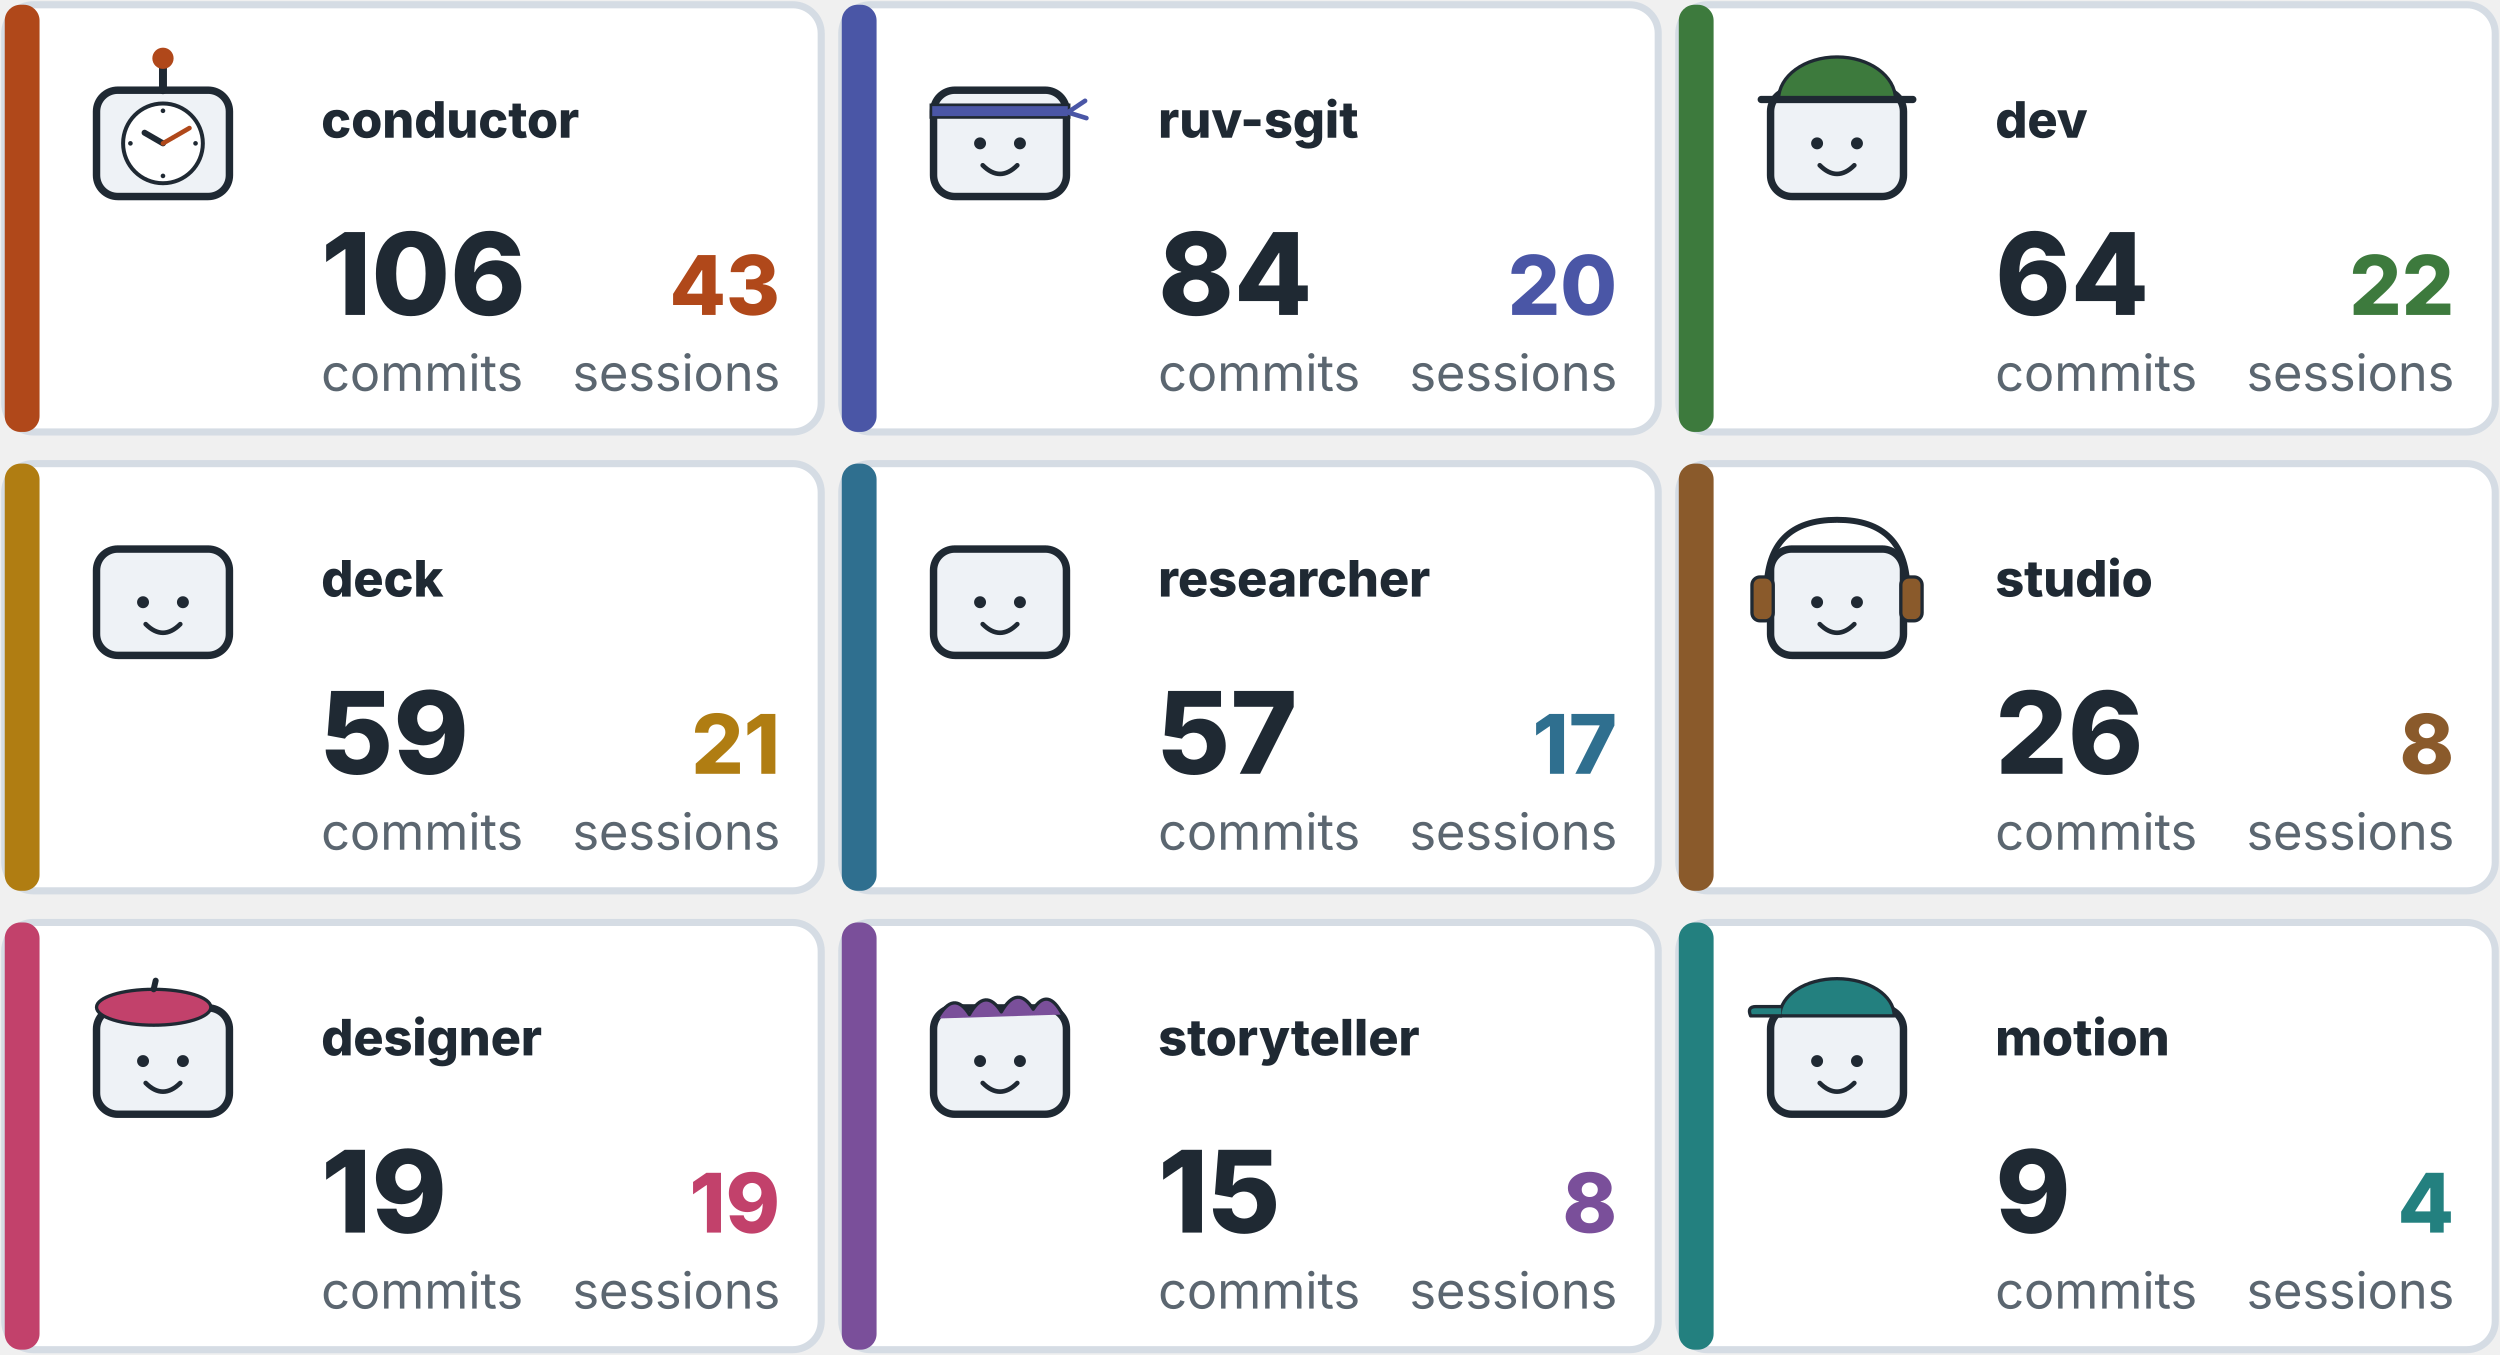
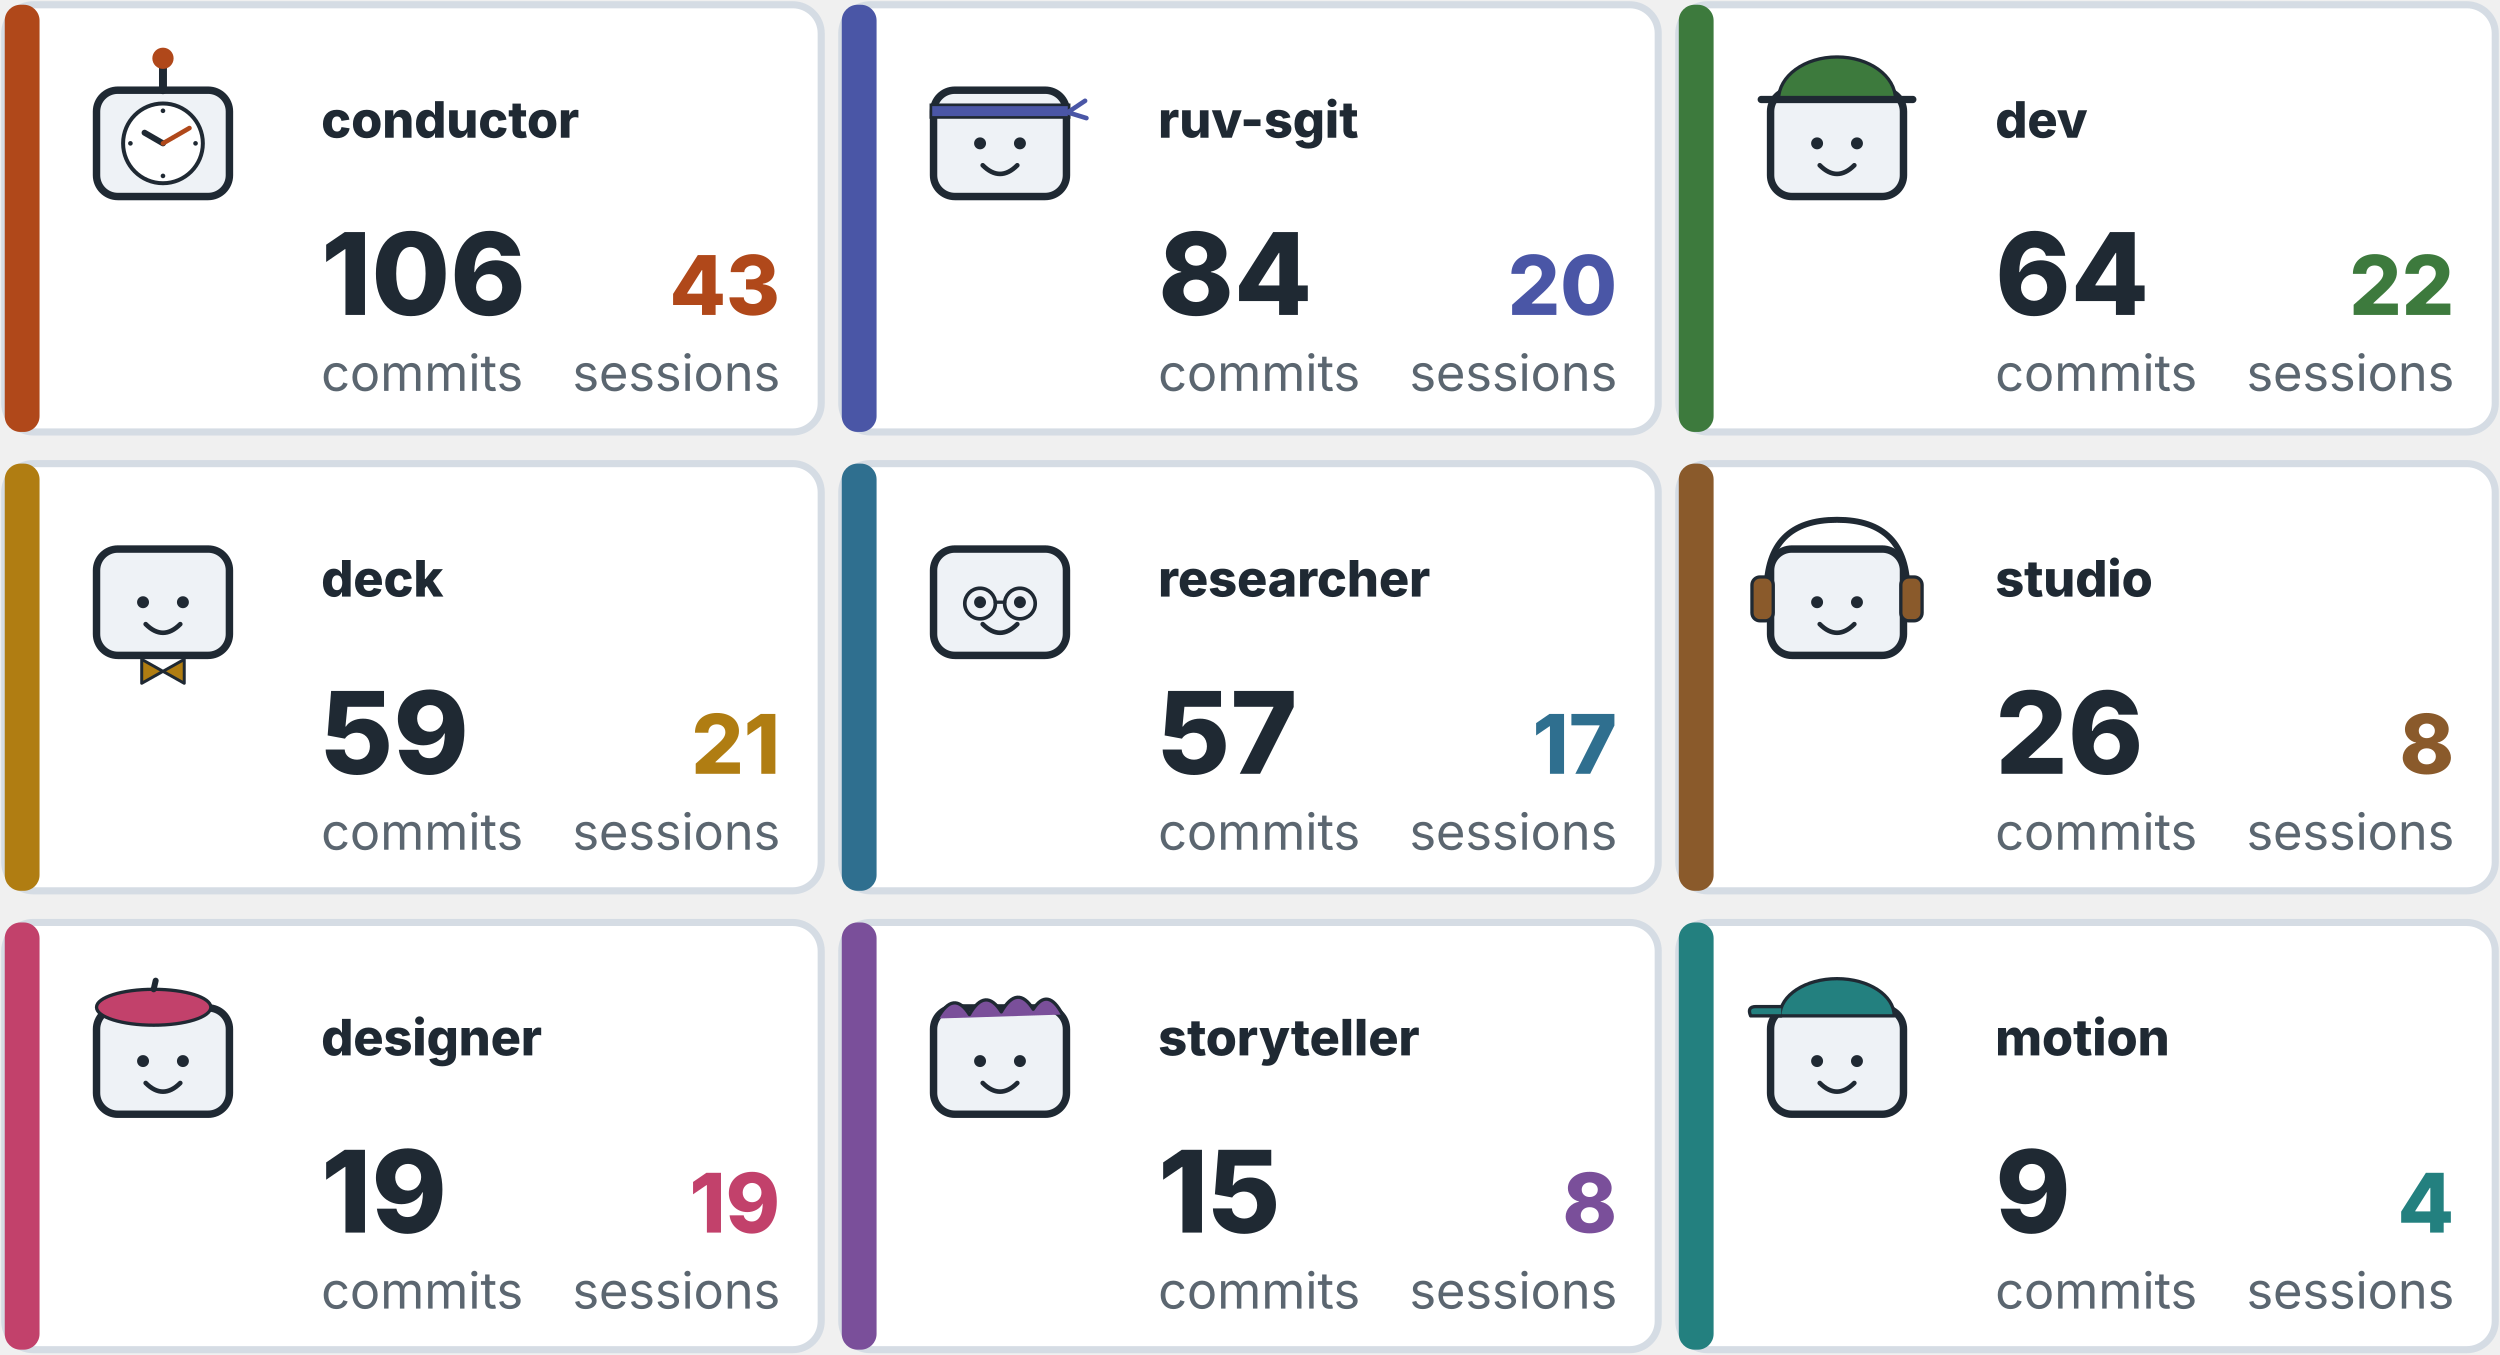
<svg xmlns="http://www.w3.org/2000/svg" width="158mm" height="85.6mm" viewBox="0 0 158 85.6" role="img" aria-label="The team's tally: nine cards, each member's commits and sessions for the day, the conductor's first">
  <rect x="0.3" y="0.3" width="51.6" height="27.0" rx="1.8" fill="#fff" stroke="#d5dce4" stroke-width=".45" />
  <rect x="0.3" y="0.3" width="2.2" height="27.0" rx="1" fill="#b0481a" />
  <g transform="translate(1.90 1.50) scale(.42)">
    <rect x="10" y="10" width="20" height="16" rx="3.2" fill="#eef2f6" stroke="#1f2933" stroke-width="1.12" />
    <circle cx="20" cy="18" r="6" fill="#ffffff" stroke="#1f2933" stroke-width=".6" />
    <circle cx="24.90" cy="18.00" r=".35" fill="#1f2933" />
    <circle cx="20.00" cy="22.90" r=".35" fill="#1f2933" />
    <circle cx="15.10" cy="18.00" r=".35" fill="#1f2933" />
    <circle cx="20.00" cy="13.10" r=".35" fill="#1f2933" />
    <line x1="20.00" y1="18.00" x2="17.23" y2="16.40" stroke="#1f2933" stroke-width="0.9" stroke-linecap="round" />
    <line x1="20.00" y1="18.00" x2="23.98" y2="15.70" stroke="#b0481a" stroke-width="0.7" stroke-linecap="round" />
    <line x1="20.00" y1="10.00" x2="20.00" y2="6.40" stroke="#1f2933" stroke-width="1.2" stroke-linecap="round" />
    <circle cx="20" cy="5.2" r="1.6" fill="#b0481a" />
  </g>
  <text x="20.30" y="8.70" font-family="Inter, Helvetica, Arial, sans-serif" font-size="3.18" font-weight="800" fill="#1f2933" text-anchor="start">conductor</text>
  <text x="20.30" y="19.90" font-family="Inter, Helvetica, Arial, sans-serif" font-size="7.2" font-weight="800" fill="#1f2933" text-anchor="start">106</text>
  <text x="20.30" y="24.70" font-family="Inter, Helvetica, Arial, sans-serif" font-size="3.18" font-weight="400" fill="#5b6670" text-anchor="start">commits</text>
  <text x="49.30" y="19.90" font-family="Inter, Helvetica, Arial, sans-serif" font-size="5.2" font-weight="800" fill="#b0481a" text-anchor="end">43</text>
  <text x="49.30" y="24.70" font-family="Inter, Helvetica, Arial, sans-serif" font-size="3.18" font-weight="400" fill="#5b6670" text-anchor="end">sessions</text>
  <rect x="53.2" y="0.3" width="51.6" height="27.0" rx="1.8" fill="#fff" stroke="#d5dce4" stroke-width=".45" />
  <rect x="53.2" y="0.3" width="2.2" height="27.0" rx="1" fill="#4a56a6" />
  <g transform="translate(54.80 1.50) scale(.42)">
    <rect x="10" y="10" width="20" height="16" rx="3.2" fill="#eef2f6" stroke="#1f2933" stroke-width="1.12" />
    <circle cx="17" cy="18" r=".9" fill="#1f2933" />
    <circle cx="23" cy="18" r=".9" fill="#1f2933" />
    <path d="M17.4 21.3 Q20 23.9 22.6 21.3" fill="none" stroke="#1f2933" stroke-width="0.7" stroke-linecap="round" stroke-linejoin="round" />
    <rect x="9.6" y="12.2" width="20.8" height="1.9" fill="#4a56a6" stroke="#1f2933" stroke-width=".4" />
    <path d="M30.4 13.2 l2.4 -1.6 M30.4 13.4 l2.6 .8" fill="none" stroke="#4a56a6" stroke-width="0.7" stroke-linecap="round" stroke-linejoin="round" />
  </g>
  <text x="73.20" y="8.70" font-family="Inter, Helvetica, Arial, sans-serif" font-size="3.18" font-weight="800" fill="#1f2933" text-anchor="start">ruv-sgit</text>
  <text x="73.20" y="19.90" font-family="Inter, Helvetica, Arial, sans-serif" font-size="7.2" font-weight="800" fill="#1f2933" text-anchor="start">84</text>
  <text x="73.20" y="24.70" font-family="Inter, Helvetica, Arial, sans-serif" font-size="3.18" font-weight="400" fill="#5b6670" text-anchor="start">commits</text>
  <text x="102.20" y="19.90" font-family="Inter, Helvetica, Arial, sans-serif" font-size="5.2" font-weight="800" fill="#4a56a6" text-anchor="end">20</text>
  <text x="102.20" y="24.70" font-family="Inter, Helvetica, Arial, sans-serif" font-size="3.18" font-weight="400" fill="#5b6670" text-anchor="end">sessions</text>
  <rect x="106.1" y="0.3" width="51.6" height="27.0" rx="1.8" fill="#fff" stroke="#d5dce4" stroke-width=".45" />
  <rect x="106.1" y="0.3" width="2.2" height="27.0" rx="1" fill="#3d7a3d" />
  <g transform="translate(107.70 1.50) scale(.42)">
    <rect x="10" y="10" width="20" height="16" rx="3.2" fill="#eef2f6" stroke="#1f2933" stroke-width="1.12" />
    <circle cx="17" cy="18" r=".9" fill="#1f2933" />
    <circle cx="23" cy="18" r=".9" fill="#1f2933" />
    <path d="M17.4 21.3 Q20 23.9 22.6 21.3" fill="none" stroke="#1f2933" stroke-width="0.7" stroke-linecap="round" stroke-linejoin="round" />
    <path d="M11.2 11.4 a8.8 6.4 0 0 1 17.6 0 z" fill="#3d7a3d" stroke="#1f2933" stroke-width="0.5" stroke-linecap="round" stroke-linejoin="round" />
    <line x1="8.60" y1="11.40" x2="31.40" y2="11.40" stroke="#1f2933" stroke-width="1.1" stroke-linecap="round" />
  </g>
  <text x="126.10" y="8.70" font-family="Inter, Helvetica, Arial, sans-serif" font-size="3.18" font-weight="800" fill="#1f2933" text-anchor="start">dev</text>
  <text x="126.10" y="19.90" font-family="Inter, Helvetica, Arial, sans-serif" font-size="7.2" font-weight="800" fill="#1f2933" text-anchor="start">64</text>
  <text x="126.10" y="24.70" font-family="Inter, Helvetica, Arial, sans-serif" font-size="3.18" font-weight="400" fill="#5b6670" text-anchor="start">commits</text>
  <text x="155.10" y="19.90" font-family="Inter, Helvetica, Arial, sans-serif" font-size="5.2" font-weight="800" fill="#3d7a3d" text-anchor="end">22</text>
  <text x="155.10" y="24.70" font-family="Inter, Helvetica, Arial, sans-serif" font-size="3.18" font-weight="400" fill="#5b6670" text-anchor="end">sessions</text>
  <rect x="0.3" y="29.3" width="51.6" height="27.0" rx="1.8" fill="#fff" stroke="#d5dce4" stroke-width=".45" />
  <rect x="0.3" y="29.3" width="2.2" height="27.0" rx="1" fill="#b07d12" />
  <g transform="translate(1.90 30.50) scale(.42)">
    <rect x="10" y="10" width="20" height="16" rx="3.2" fill="#eef2f6" stroke="#1f2933" stroke-width="1.12" />
    <circle cx="17" cy="18" r=".9" fill="#1f2933" />
    <circle cx="23" cy="18" r=".9" fill="#1f2933" />
    <path d="M17.4 21.3 Q20 23.9 22.6 21.3" fill="none" stroke="#1f2933" stroke-width="0.7" stroke-linecap="round" stroke-linejoin="round" />
+     <path d="M20 28.4 l-3.2 -1.8 v3.6 z M20 28.4 l3.2 -1.8 v3.6 z" fill="#b07d12" stroke="#1f2933" stroke-width="0.45" stroke-linecap="round" stroke-linejoin="round" />
  </g>
  <text x="20.30" y="37.70" font-family="Inter, Helvetica, Arial, sans-serif" font-size="3.18" font-weight="800" fill="#1f2933" text-anchor="start">deck</text>
  <text x="20.30" y="48.90" font-family="Inter, Helvetica, Arial, sans-serif" font-size="7.2" font-weight="800" fill="#1f2933" text-anchor="start">59</text>
  <text x="20.30" y="53.70" font-family="Inter, Helvetica, Arial, sans-serif" font-size="3.18" font-weight="400" fill="#5b6670" text-anchor="start">commits</text>
  <text x="49.30" y="48.90" font-family="Inter, Helvetica, Arial, sans-serif" font-size="5.2" font-weight="800" fill="#b07d12" text-anchor="end">21</text>
  <text x="49.30" y="53.70" font-family="Inter, Helvetica, Arial, sans-serif" font-size="3.18" font-weight="400" fill="#5b6670" text-anchor="end">sessions</text>
  <rect x="53.2" y="29.3" width="51.6" height="27.0" rx="1.8" fill="#fff" stroke="#d5dce4" stroke-width=".45" />
  <rect x="53.2" y="29.3" width="2.2" height="27.0" rx="1" fill="#2f6f8f" />
  <g transform="translate(54.80 30.50) scale(.42)">
    <rect x="10" y="10" width="20" height="16" rx="3.2" fill="#eef2f6" stroke="#1f2933" stroke-width="1.12" />
    <circle cx="17" cy="18" r=".9" fill="#1f2933" />
    <circle cx="23" cy="18" r=".9" fill="#1f2933" />
    <path d="M17.4 21.3 Q20 23.9 22.6 21.3" fill="none" stroke="#1f2933" stroke-width="0.7" stroke-linecap="round" stroke-linejoin="round" />
+     <circle cx="17" cy="18.2" r="2.3" fill="none" stroke="#1f2933" stroke-width=".55" />
+     <circle cx="23" cy="18.2" r="2.3" fill="none" stroke="#1f2933" stroke-width=".55" />
+     <line x1="19.30" y1="18.00" x2="20.70" y2="18.00" stroke="#1f2933" stroke-width="0.5" stroke-linecap="round" />
  </g>
  <text x="73.20" y="37.70" font-family="Inter, Helvetica, Arial, sans-serif" font-size="3.18" font-weight="800" fill="#1f2933" text-anchor="start">researcher</text>
  <text x="73.20" y="48.90" font-family="Inter, Helvetica, Arial, sans-serif" font-size="7.2" font-weight="800" fill="#1f2933" text-anchor="start">57</text>
  <text x="73.20" y="53.70" font-family="Inter, Helvetica, Arial, sans-serif" font-size="3.18" font-weight="400" fill="#5b6670" text-anchor="start">commits</text>
  <text x="102.20" y="48.90" font-family="Inter, Helvetica, Arial, sans-serif" font-size="5.2" font-weight="800" fill="#2f6f8f" text-anchor="end">17</text>
  <text x="102.20" y="53.70" font-family="Inter, Helvetica, Arial, sans-serif" font-size="3.18" font-weight="400" fill="#5b6670" text-anchor="end">sessions</text>
  <rect x="106.1" y="29.3" width="51.6" height="27.0" rx="1.8" fill="#fff" stroke="#d5dce4" stroke-width=".45" />
  <rect x="106.1" y="29.3" width="2.2" height="27.0" rx="1" fill="#8a5a2b" />
  <g transform="translate(107.70 30.50) scale(.42)">
    <rect x="10" y="10" width="20" height="16" rx="3.2" fill="#eef2f6" stroke="#1f2933" stroke-width="1.12" />
    <circle cx="17" cy="18" r=".9" fill="#1f2933" />
    <circle cx="23" cy="18" r=".9" fill="#1f2933" />
    <path d="M17.4 21.3 Q20 23.9 22.6 21.3" fill="none" stroke="#1f2933" stroke-width="0.7" stroke-linecap="round" stroke-linejoin="round" />
    <path d="M9.4 16.4 Q9.4 5.6 20 5.6 Q30.6 5.6 30.6 16.4" fill="none" stroke="#1f2933" stroke-width="0.9" stroke-linecap="round" stroke-linejoin="round" />
    <rect x="7.2" y="14.2" width="3.2" height="6.6" rx="1.2" fill="#8a5a2b" stroke="#1f2933" stroke-width=".5" />
    <rect x="29.6" y="14.2" width="3.2" height="6.6" rx="1.2" fill="#8a5a2b" stroke="#1f2933" stroke-width=".5" />
  </g>
  <text x="126.10" y="37.70" font-family="Inter, Helvetica, Arial, sans-serif" font-size="3.18" font-weight="800" fill="#1f2933" text-anchor="start">studio</text>
  <text x="126.10" y="48.90" font-family="Inter, Helvetica, Arial, sans-serif" font-size="7.2" font-weight="800" fill="#1f2933" text-anchor="start">26</text>
  <text x="126.10" y="53.70" font-family="Inter, Helvetica, Arial, sans-serif" font-size="3.18" font-weight="400" fill="#5b6670" text-anchor="start">commits</text>
  <text x="155.10" y="48.90" font-family="Inter, Helvetica, Arial, sans-serif" font-size="5.2" font-weight="800" fill="#8a5a2b" text-anchor="end">8</text>
  <text x="155.10" y="53.70" font-family="Inter, Helvetica, Arial, sans-serif" font-size="3.18" font-weight="400" fill="#5b6670" text-anchor="end">sessions</text>
  <rect x="0.3" y="58.3" width="51.6" height="27.0" rx="1.8" fill="#fff" stroke="#d5dce4" stroke-width=".45" />
  <rect x="0.3" y="58.3" width="2.2" height="27.0" rx="1" fill="#c2416b" />
  <g transform="translate(1.90 59.50) scale(.42)">
    <rect x="10" y="10" width="20" height="16" rx="3.2" fill="#eef2f6" stroke="#1f2933" stroke-width="1.12" />
    <circle cx="17" cy="18" r=".9" fill="#1f2933" />
    <circle cx="23" cy="18" r=".9" fill="#1f2933" />
    <path d="M17.4 21.3 Q20 23.9 22.6 21.3" fill="none" stroke="#1f2933" stroke-width="0.7" stroke-linecap="round" stroke-linejoin="round" />
    <ellipse cx="18.6" cy="9.9" rx="8.6" ry="2.7" fill="#c2416b" stroke="#1f2933" stroke-width=".5" />
    <line x1="18.60" y1="7.20" x2="18.90" y2="5.90" stroke="#1f2933" stroke-width="0.9" stroke-linecap="round" />
  </g>
  <text x="20.30" y="66.70" font-family="Inter, Helvetica, Arial, sans-serif" font-size="3.18" font-weight="800" fill="#1f2933" text-anchor="start">designer</text>
  <text x="20.30" y="77.90" font-family="Inter, Helvetica, Arial, sans-serif" font-size="7.2" font-weight="800" fill="#1f2933" text-anchor="start">19</text>
  <text x="20.30" y="82.70" font-family="Inter, Helvetica, Arial, sans-serif" font-size="3.18" font-weight="400" fill="#5b6670" text-anchor="start">commits</text>
  <text x="49.30" y="77.90" font-family="Inter, Helvetica, Arial, sans-serif" font-size="5.2" font-weight="800" fill="#c2416b" text-anchor="end">19</text>
  <text x="49.30" y="82.70" font-family="Inter, Helvetica, Arial, sans-serif" font-size="3.18" font-weight="400" fill="#5b6670" text-anchor="end">sessions</text>
  <rect x="53.2" y="58.3" width="51.6" height="27.0" rx="1.8" fill="#fff" stroke="#d5dce4" stroke-width=".45" />
  <rect x="53.2" y="58.3" width="2.2" height="27.0" rx="1" fill="#7a4f9a" />
  <g transform="translate(54.80 59.50) scale(.42)">
    <rect x="10" y="10" width="20" height="16" rx="3.2" fill="#eef2f6" stroke="#1f2933" stroke-width="1.12" />
    <circle cx="17" cy="18" r=".9" fill="#1f2933" />
    <circle cx="23" cy="18" r=".9" fill="#1f2933" />
    <path d="M17.4 21.3 Q20 23.9 22.6 21.3" fill="none" stroke="#1f2933" stroke-width="0.7" stroke-linecap="round" stroke-linejoin="round" />
    <path d="M10.6 11.6 q2.4 -4.4 4.8 -.6 q2.4 -4.2 4.8 -.4 q2.4 -4.2 4.8 -.4 q2.2 -3.4 4.4 .8" fill="#7a4f9a" stroke="#1f2933" stroke-width="0.5" stroke-linecap="round" stroke-linejoin="round" />
  </g>
  <text x="73.20" y="66.70" font-family="Inter, Helvetica, Arial, sans-serif" font-size="3.18" font-weight="800" fill="#1f2933" text-anchor="start">storyteller</text>
  <text x="73.20" y="77.90" font-family="Inter, Helvetica, Arial, sans-serif" font-size="7.2" font-weight="800" fill="#1f2933" text-anchor="start">15</text>
  <text x="73.20" y="82.70" font-family="Inter, Helvetica, Arial, sans-serif" font-size="3.18" font-weight="400" fill="#5b6670" text-anchor="start">commits</text>
  <text x="102.20" y="77.90" font-family="Inter, Helvetica, Arial, sans-serif" font-size="5.2" font-weight="800" fill="#7a4f9a" text-anchor="end">8</text>
  <text x="102.20" y="82.70" font-family="Inter, Helvetica, Arial, sans-serif" font-size="3.18" font-weight="400" fill="#5b6670" text-anchor="end">sessions</text>
  <rect x="106.1" y="58.3" width="51.6" height="27.0" rx="1.8" fill="#fff" stroke="#d5dce4" stroke-width=".45" />
  <rect x="106.1" y="58.3" width="2.2" height="27.0" rx="1" fill="#23807f" />
  <g transform="translate(107.70 59.50) scale(.42)">
    <rect x="10" y="10" width="20" height="16" rx="3.2" fill="#eef2f6" stroke="#1f2933" stroke-width="1.12" />
    <circle cx="17" cy="18" r=".9" fill="#1f2933" />
    <circle cx="23" cy="18" r=".9" fill="#1f2933" />
    <path d="M17.4 21.3 Q20 23.9 22.6 21.3" fill="none" stroke="#1f2933" stroke-width="0.7" stroke-linecap="round" stroke-linejoin="round" />
    <path d="M11.4 11.2 a8.6 5.6 0 0 1 17.2 0 z" fill="#23807f" stroke="#1f2933" stroke-width="0.5" stroke-linecap="round" stroke-linejoin="round" />
    <path d="M11.6 11.2 h-4.6 q-.6 -1.4 .8 -1.4 h3.8" fill="#23807f" stroke="#1f2933" stroke-width="0.5" stroke-linecap="round" stroke-linejoin="round" />
  </g>
  <text x="126.10" y="66.70" font-family="Inter, Helvetica, Arial, sans-serif" font-size="3.18" font-weight="800" fill="#1f2933" text-anchor="start">motion</text>
  <text x="126.10" y="77.90" font-family="Inter, Helvetica, Arial, sans-serif" font-size="7.2" font-weight="800" fill="#1f2933" text-anchor="start">9</text>
  <text x="126.10" y="82.70" font-family="Inter, Helvetica, Arial, sans-serif" font-size="3.18" font-weight="400" fill="#5b6670" text-anchor="start">commits</text>
  <text x="155.10" y="77.90" font-family="Inter, Helvetica, Arial, sans-serif" font-size="5.2" font-weight="800" fill="#23807f" text-anchor="end">4</text>
  <text x="155.10" y="82.70" font-family="Inter, Helvetica, Arial, sans-serif" font-size="3.18" font-weight="400" fill="#5b6670" text-anchor="end">sessions</text>
</svg>
